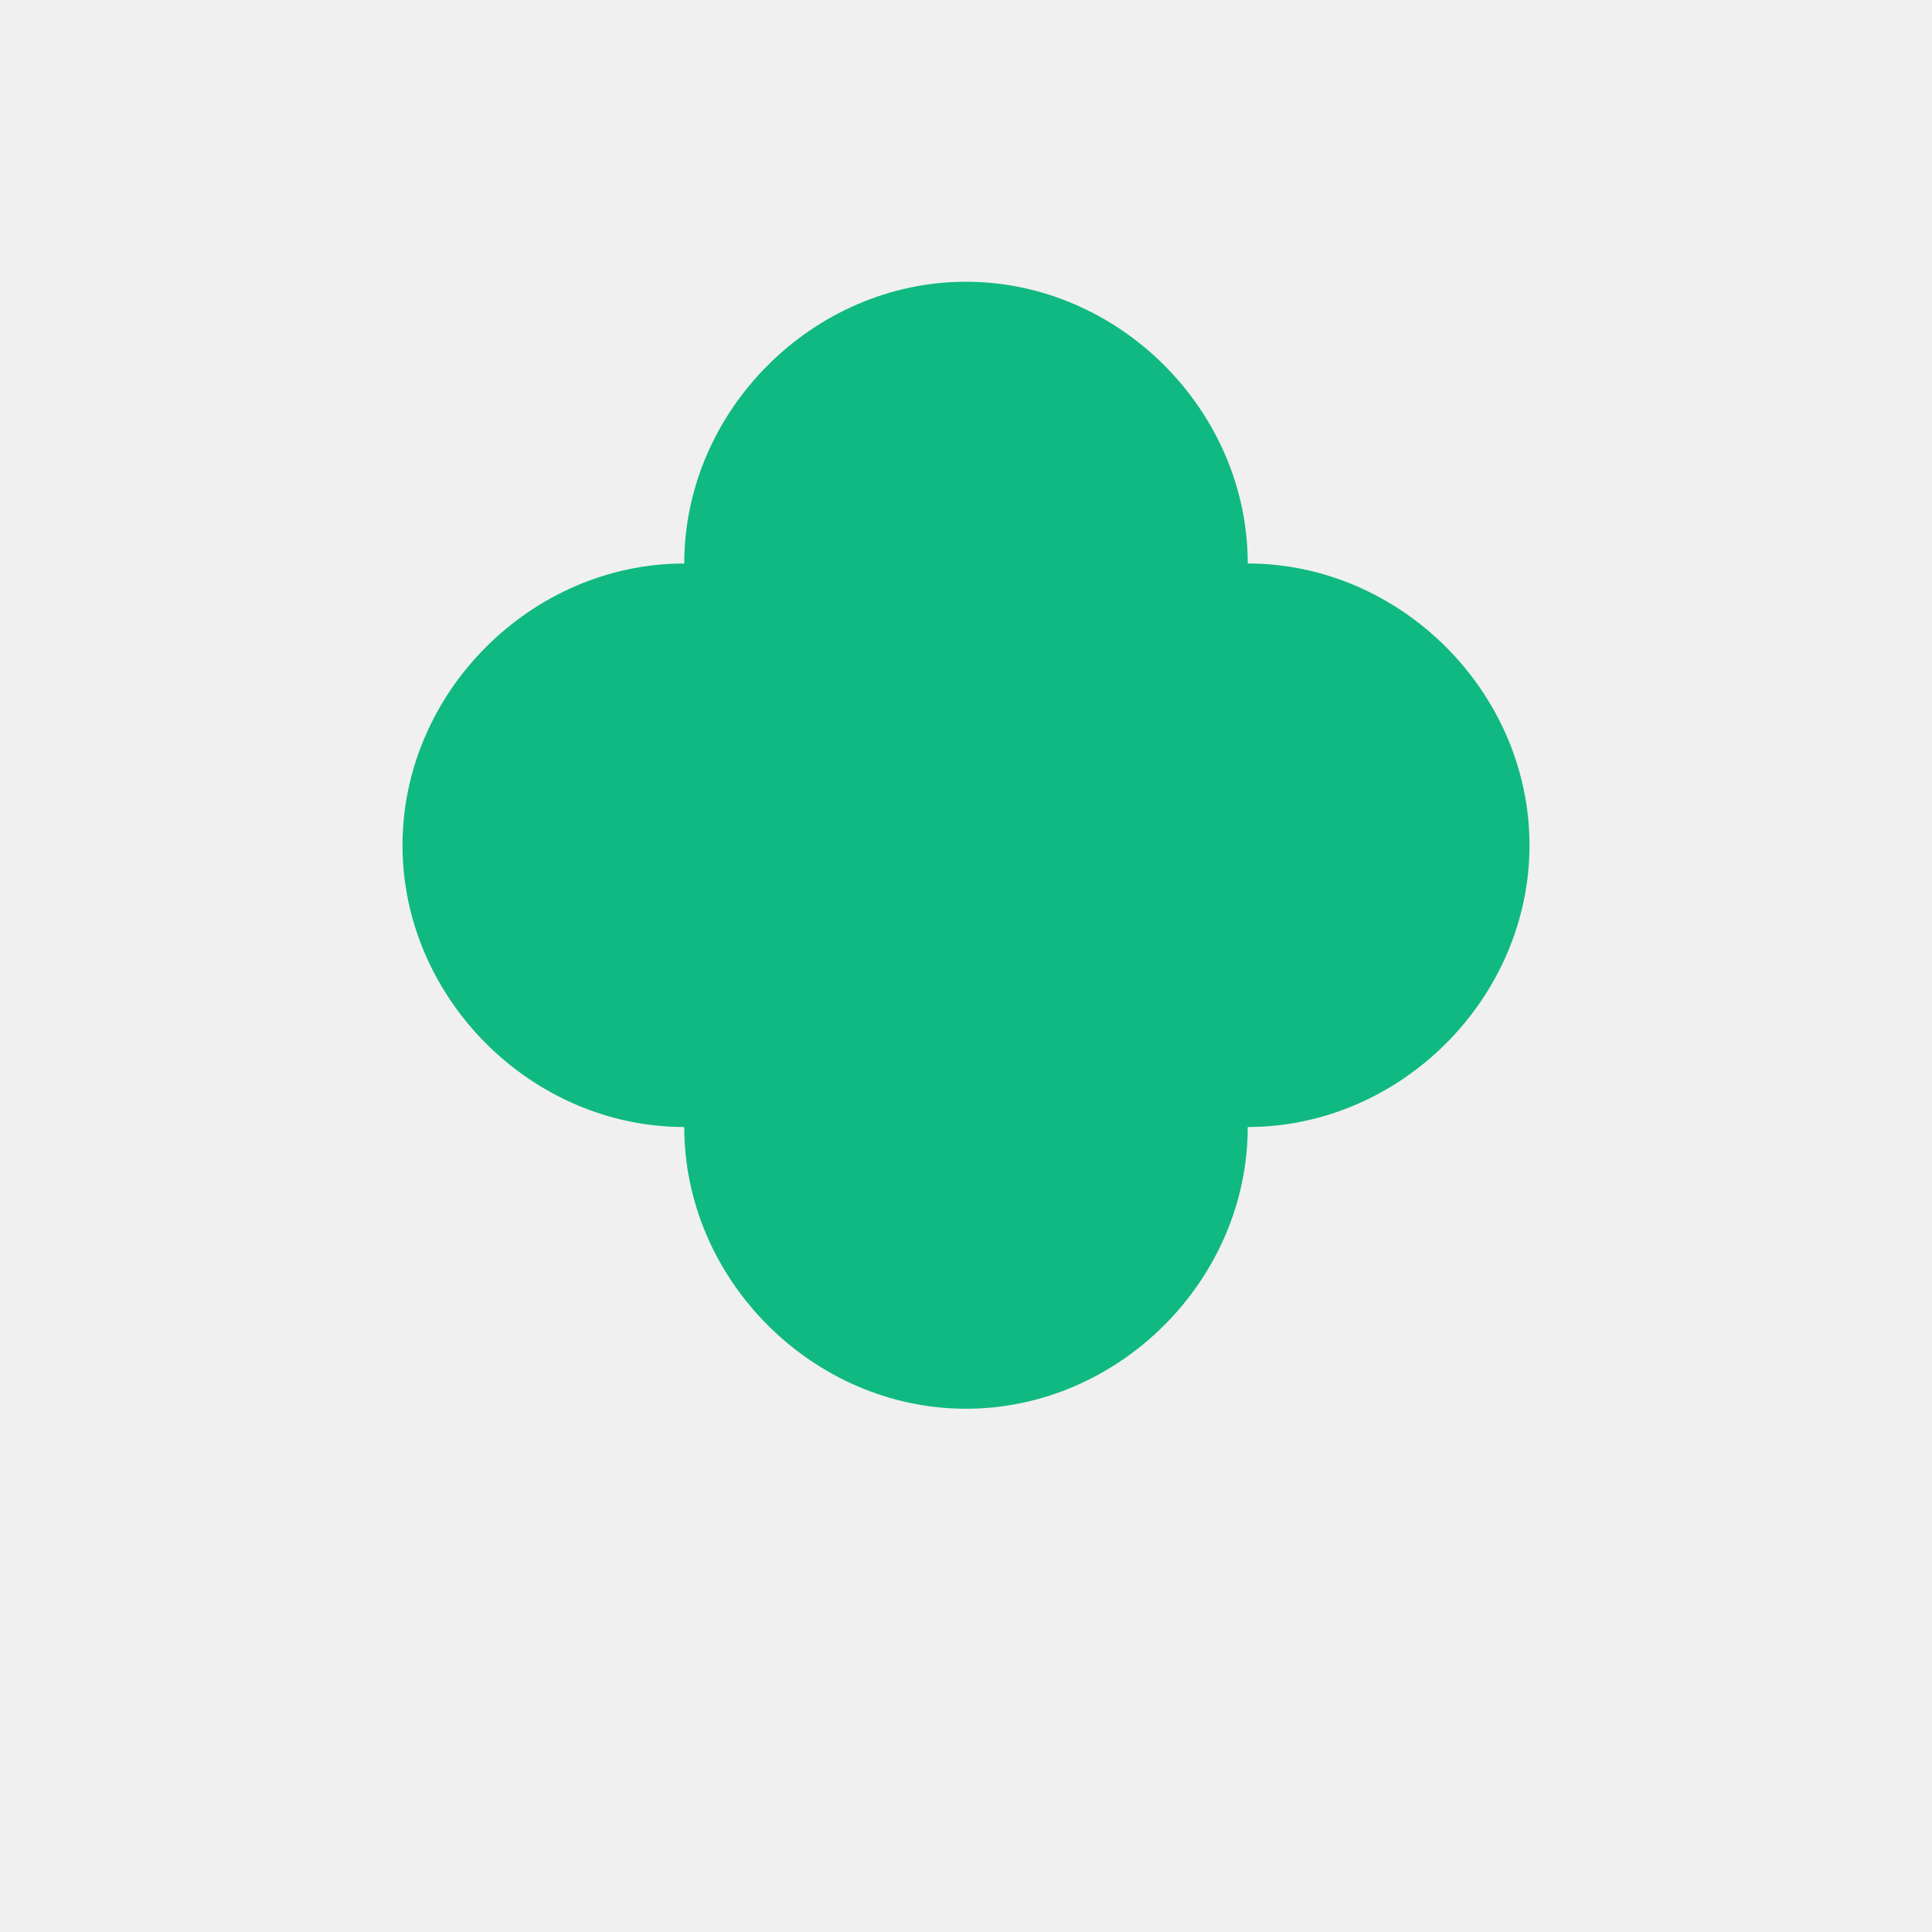
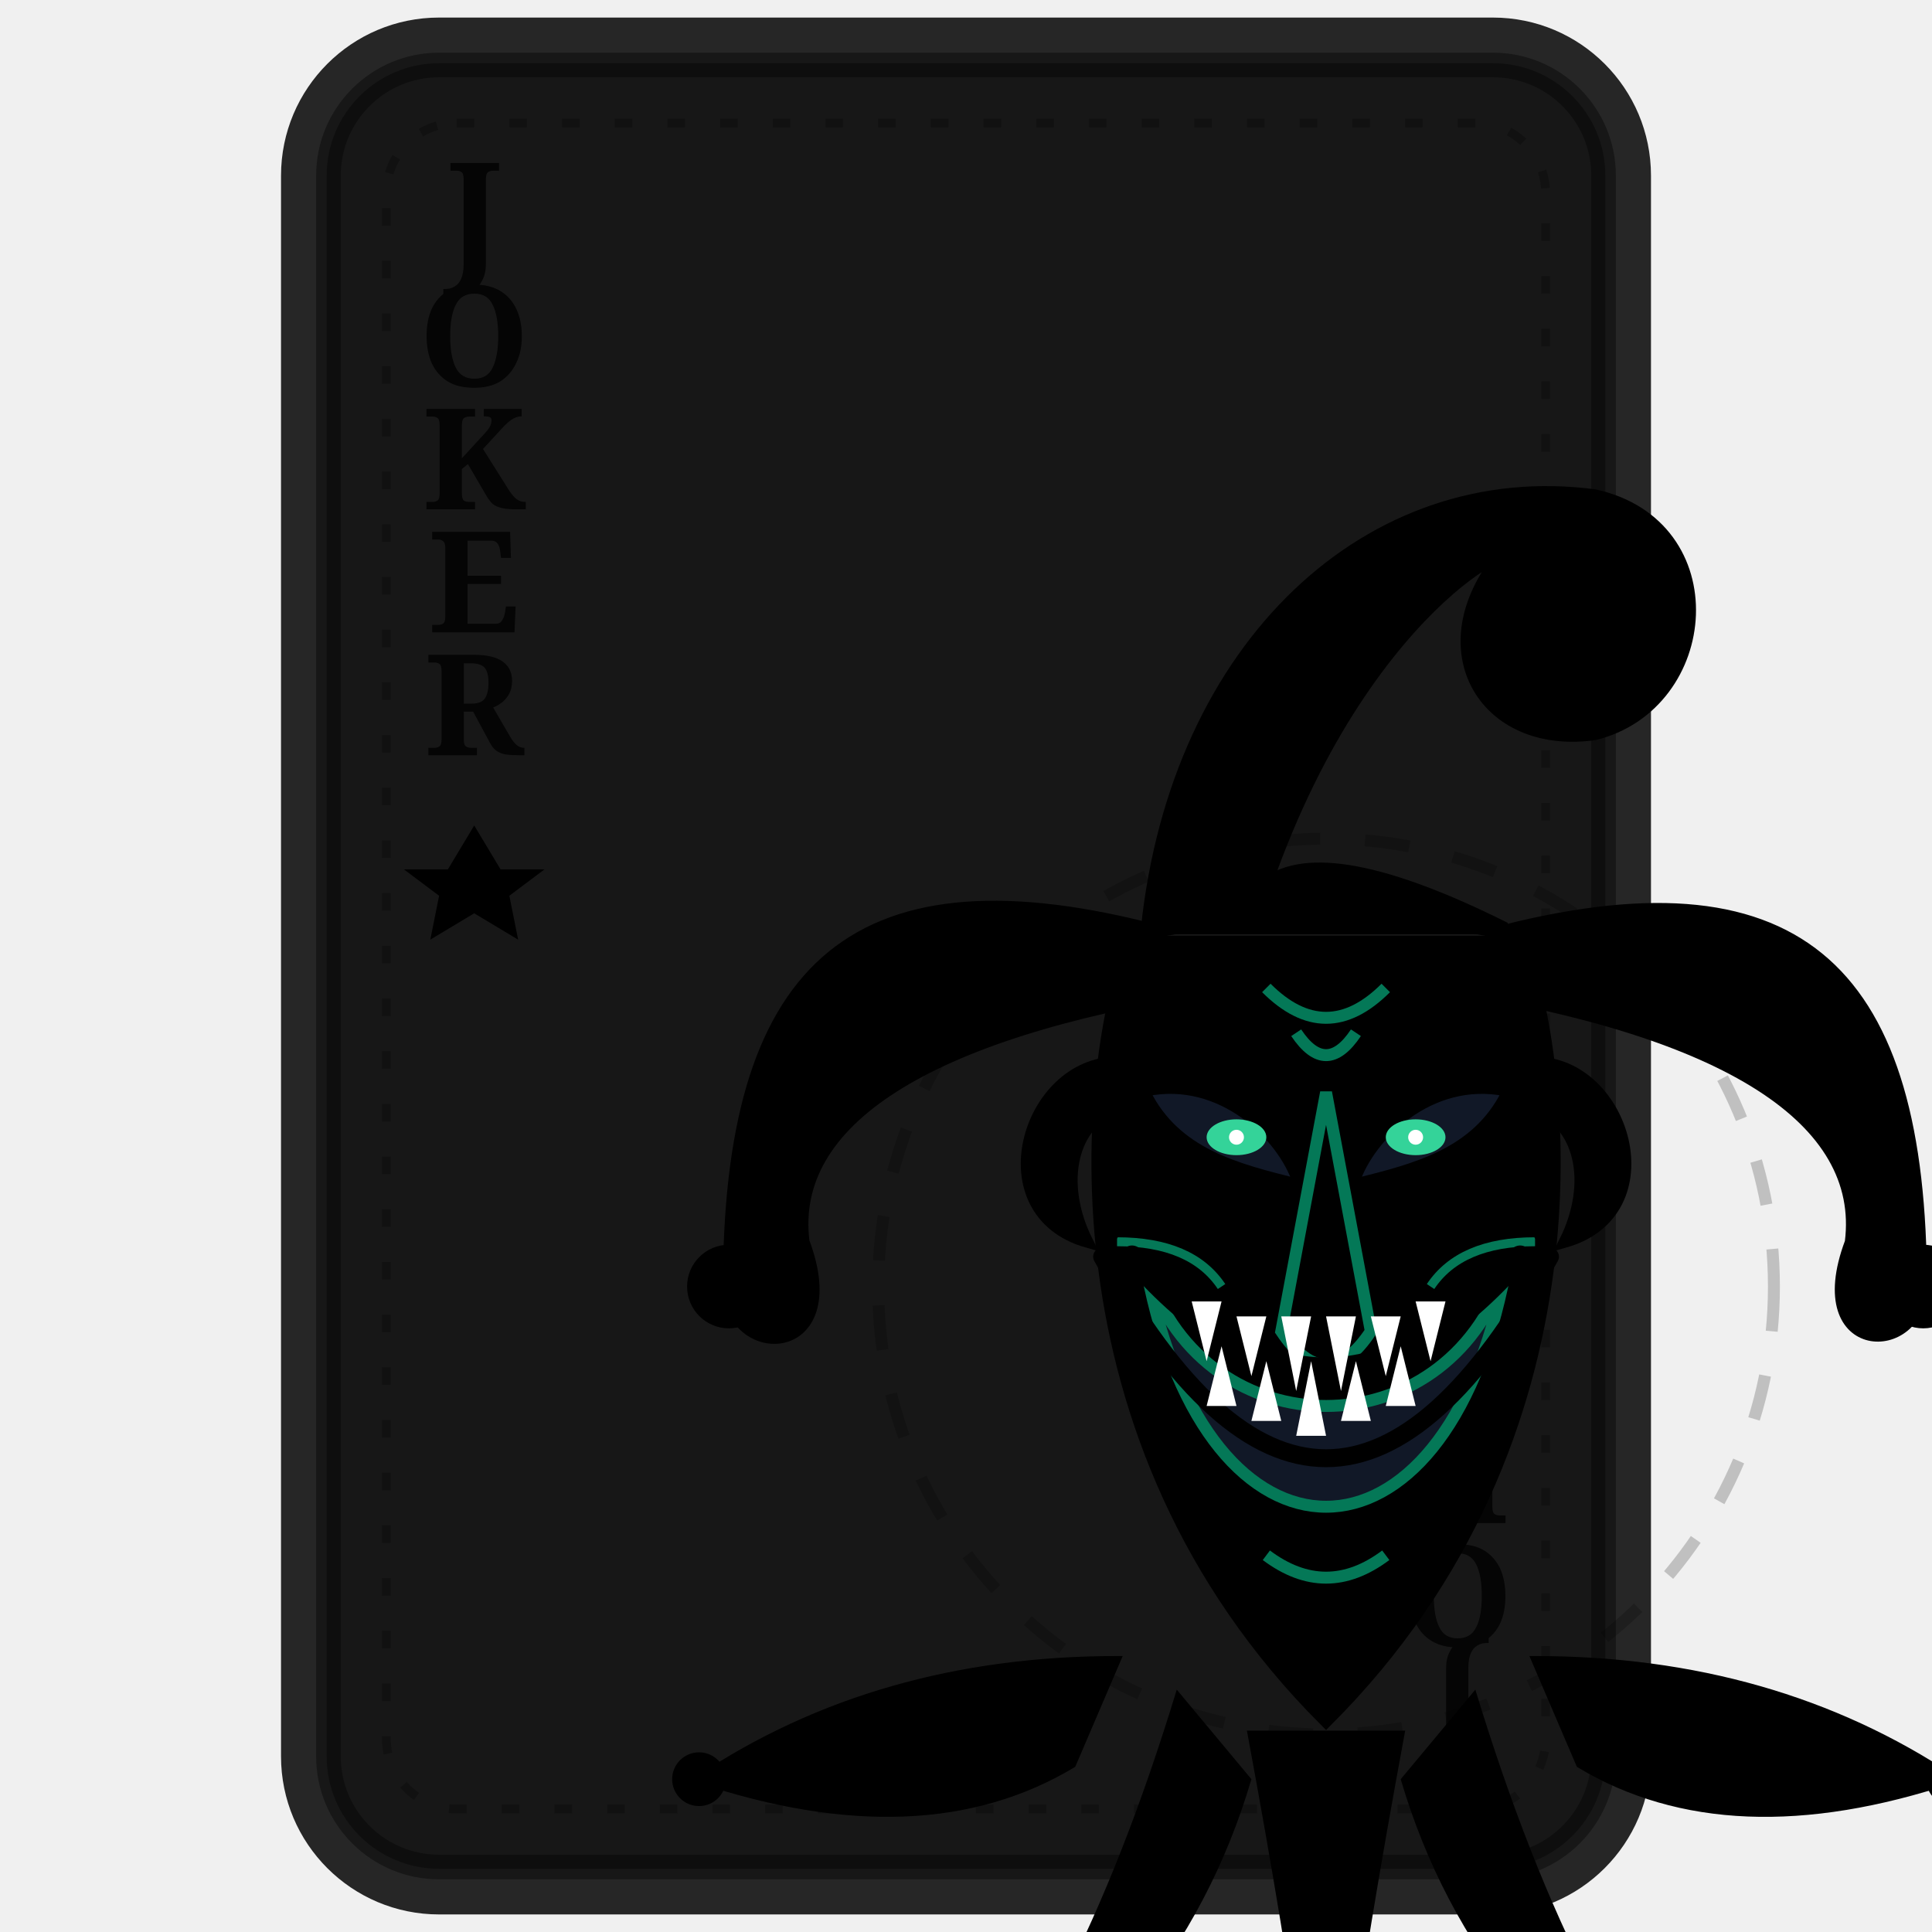
- <svg xmlns="http://www.w3.org/2000/svg" width="32" height="32" viewBox="0 0 24 24">
-   <path fill="#10b981" d="M12,10.5c0-1.9-1.6-3.5-3.5-3.5S5,8.6,5,10.5S6.6,14,8.5,14L12,10.5z M12,10.5c1.9,0,3.5-1.6,3.5-3.5S13.9,3.5,12,3.5 S8.5,5.1,8.5,7L12,10.5z M12,10.5c0,1.9,1.6,3.5,3.5,3.5s3.5-1.6,3.5-3.5s-1.6-3.5-3.5-3.5L12,10.5z M12,10.5 c-1.9,0-3.5,1.6-3.5,3.5s1.6,3.5,3.5,3.5s3.5-1.6,3.5-3.5L12,10.5z M12,14.5V22" />
+ <svg xmlns="http://www.w3.org/2000/svg" width="32" height="32" viewBox="0 0 80 110" fill="none">
+   <defs>
+     <linearGradient id="pokerEmerald" x1="0%" y1="0%" x2="100%" y2="100%">
+       <stop offset="0%" stopColor="#34d399" />
+       <stop offset="100%" stopColor="#047857" />
+     </linearGradient>
+     <linearGradient id="pokerGold" x1="0%" y1="0%" x2="100%" y2="100%">
+       <stop offset="0%" stopColor="#fbbf24" />
+       <stop offset="100%" stopColor="#b45309" />
+     </linearGradient>
+     <linearGradient id="pokerSilver" x1="0%" y1="0%" x2="100%" y2="100%">
+       <stop offset="0%" stopColor="#f5f5f7" />
+       <stop offset="100%" stopColor="#737373" />
+     </linearGradient>
+     <linearGradient id="faceWhiteGlow" x1="0%" y1="0%" x2="0%" y2="100%">
+       <stop offset="0%" stopColor="#ecfdf5" />
+       <stop offset="100%" stopColor="#d1fae5" />
+     </linearGradient>
+     <linearGradient id="hatDarkGrad" x1="0%" y1="0%" x2="100%" y2="100%">
+       <stop offset="0%" stopColor="#1f2937" />
+       <stop offset="100%" stopColor="#111827" />
+     </linearGradient>
+   </defs>
+   <rect x="2" y="2" width="76" height="106" rx="8" fill="#171717" stroke="#262626" stroke-width="2" />
+   <rect x="4" y="4" width="72" height="102" rx="6" stroke="url(#pokerEmerald)" stroke-width="0.8" opacity="0.4" />
+   <rect x="7" y="7" width="66" height="96" rx="4" stroke="url(#pokerEmerald)" stroke-width="0.5" stroke-dasharray="1 2" opacity="0.25" />
+   <g fill="url(#pokerEmerald)" font-family="Georgia, serif" font-weight="900" font-size="8" text-anchor="middle" opacity="0.8">
+     <text x="12" y="15">J</text>
+     <text x="12" y="22">O</text>
+     <text x="12" y="29">K</text>
+     <text x="12" y="36">E</text>
+     <text x="12" y="43">R</text>
+   </g>
+   <polygon points="12,47 13.5,49.5 16,49.5 14,51 14.5,53.5 12,52 9.5,53.5 10,51 8,49.5 10.5,49.5" fill="url(#pokerGold)" />
+   <g transform="rotate(180, 40, 55)">
+     <g fill="url(#pokerEmerald)" font-family="Georgia, serif" font-weight="900" font-size="8" text-anchor="middle" opacity="0.8">
+       <text x="12" y="15">J</text>
+       <text x="12" y="22">O</text>
+       <text x="12" y="29">K</text>
+       <text x="12" y="36">E</text>
+       <text x="12" y="43">R</text>
+     </g>
+     <polygon points="12,47 13.5,49.5 16,49.5 14,51 14.5,53.5 12,52 9.5,53.5 10,51 8,49.5 10.5,49.5" fill="url(#pokerGold)" />
+   </g>
+   <g transform="translate(18, 18) scale(0.85)">
+     <circle cx="50" cy="65" r="30" stroke="url(#pokerEmerald)" stroke-width="0.8" stroke-dasharray="3 3" opacity="0.2" />
+     <path d="M 36 90 Q 20 90, 8 98 Q 23 103, 33 97 Z" fill="url(#hatDarkGrad)" stroke="url(#pokerEmerald)" stroke-width="0.5" />
+     <circle cx="8" cy="98" r="1.8" fill="url(#pokerGold)" />
+     <path d="M 40 92 Q 33 115, 23 125 Q 40 115, 45 98 Z" fill="url(#pokerEmerald)" />
+     <circle cx="23" cy="125" r="1.8" fill="url(#pokerGold)" />
+     <path d="M 45 95 Q 50 122, 50 132 Q 50 122, 55 95 Z" fill="url(#hatDarkGrad)" stroke="url(#pokerEmerald)" stroke-width="0.5" />
+     <circle cx="50" cy="132" r="1.8" fill="url(#pokerGold)" />
+     <path d="M 60 92 Q 67 115, 77 125 Q 60 115, 55 98 Z" fill="url(#pokerEmerald)" />
+     <circle cx="77" cy="125" r="1.8" fill="url(#pokerGold)" />
+     <path d="M 64 90 Q 80 90, 92 98 Q 77 103, 67 97 Z" fill="url(#hatDarkGrad)" stroke="url(#pokerEmerald)" stroke-width="0.5" />
+     <circle cx="92" cy="98" r="1.8" fill="url(#pokerGold)" />
+     <path d="M 38 41 C 18 36, 10 44, 10 65 C 10 70, 18 70, 15 62 C 14 54, 23 48, 42 45 Z" fill="url(#hatDarkGrad)" stroke="url(#pokerEmerald)" stroke-width="0.8" />
+     <circle cx="10" cy="65" r="2.8" fill="url(#pokerGold)" />
+     <path d="M 62 41 C 82 36, 90 44, 90 65 C 90 70, 82 70, 85 62 C 86 54, 77 48, 58 45 Z" fill="url(#pokerEmerald)" stroke="url(#pokerEmerald)" stroke-width="0.5" />
+     <circle cx="90" cy="65" r="2.8" fill="url(#pokerGold)" />
+     <path d="M 38 41 C 40 22, 53 10, 68 12 C 77 14, 76 26, 68 28 C 61 29, 57 23, 61 17 C 65 14, 53 18, 46 38 Q 50 35, 62 41 Z" fill="url(#pokerEmerald)" stroke="url(#pokerEmerald)" stroke-width="0.8" />
+     <path d="M 37 42 Q 50 36, 63 42 Q 50 39, 37 42" fill="url(#pokerSilver)" />
+     <path d="M 37 42 C 34 50, 31 75, 50 94 C 69 75, 66 50, 63 42 Z" fill="url(#faceWhiteGlow)" stroke="url(#pokerEmerald)" stroke-width="1" />
+     <path d="M 36 50 C 30 50, 27 60, 34 62 C 32 58, 33 54, 36 53 Z" fill="url(#faceWhiteGlow)" stroke="url(#pokerEmerald)" stroke-width="0.8" />
+     <path d="M 33 53 C 31 53, 30 57, 33 58" stroke="url(#pokerEmerald)" stroke-width="0.6" fill="none" />
+     <path d="M 64 50 C 70 50, 73 60, 66 62 C 68 58, 67 54, 64 53 Z" fill="url(#faceWhiteGlow)" stroke="url(#pokerEmerald)" stroke-width="0.8" />
+     <path d="M 67 53 C 69 53, 70 57, 67 58" stroke="url(#pokerEmerald)" stroke-width="0.6" fill="none" />
+     <path d="M 46 45 Q 50 49, 54 45" stroke="#047857" stroke-width="0.8" fill="none" />
+     <path d="M 48 48 Q 50 51, 52 48" stroke="#047857" stroke-width="0.8" fill="none" />
+     <path d="M 38 52 C 43 51, 47 55, 48 58 C 44 57, 40 56, 38 52 Z" fill="#111827" stroke="url(#pokerEmerald)" stroke-width="0.5" />
+     <path d="M 62 52 C 57 51, 53 55, 52 58 C 56 57, 60 56, 62 52 Z" fill="#111827" stroke="url(#pokerEmerald)" stroke-width="0.5" />
+     <ellipse cx="44" cy="55" rx="2" ry="1.2" fill="#34d399" />
+     <ellipse cx="56" cy="55" rx="2" ry="1.2" fill="#34d399" />
+     <circle cx="44" cy="55" r="0.5" fill="#ffffff" />
+     <circle cx="56" cy="55" r="0.5" fill="#ffffff" />
+     <path d="M 50 52 L 47 68 C 49 71, 51 71, 53 68 Z" fill="url(#faceWhiteGlow)" stroke="#047857" stroke-width="0.8" />
+     <path d="M 36 62 Q 41 62, 43 65" stroke="#047857" stroke-width="0.6" fill="none" />
+     <path d="M 64 62 Q 59 62, 57 65" stroke="#047857" stroke-width="0.6" fill="none" />
+     <path d="M 38 64 C 42 85, 58 85, 62 64 C 58 76, 42 76, 38 64 Z" fill="#111827" stroke="#047857" stroke-width="0.8" />
+     <path d="M 37 63 Q 50 78, 63 63" stroke="url(#pokerEmerald)" stroke-width="1.5" stroke-linecap="round" fill="none" />
+     <path d="M 35 63 Q 50 90, 65 63" stroke="url(#pokerEmerald)" stroke-width="1.2" stroke-linecap="round" fill="none" />
+     <g fill="#ffffff">
+       <polygon points="41,66 42,70 43,66" />
+       <polygon points="44,67 45,71 46,67" />
+       <polygon points="47,67 48,72 49,67" />
+       <polygon points="50,67 51,72 52,67" />
+       <polygon points="53,67 54,71 55,67" />
+       <polygon points="56,66 57,70 58,66" />
+       <polygon points="42,73 43,69 44,73" />
+       <polygon points="45,74 46,70 47,74" />
+       <polygon points="48,75 49,70 50,75" />
+       <polygon points="51,74 52,70 53,74" />
+       <polygon points="54,73 55,69 56,73" />
+     </g>
+     <path d="M 36 61 Q 34 63, 37 65" stroke="url(#pokerEmerald)" stroke-width="1" fill="none" />
+     <path d="M 64 61 Q 66 63, 63 65" stroke="url(#pokerEmerald)" stroke-width="1" fill="none" />
+     <path d="M 46 83 Q 50 86, 54 83" stroke="#047857" stroke-width="0.8" fill="none" />
+   </g>
</svg>
